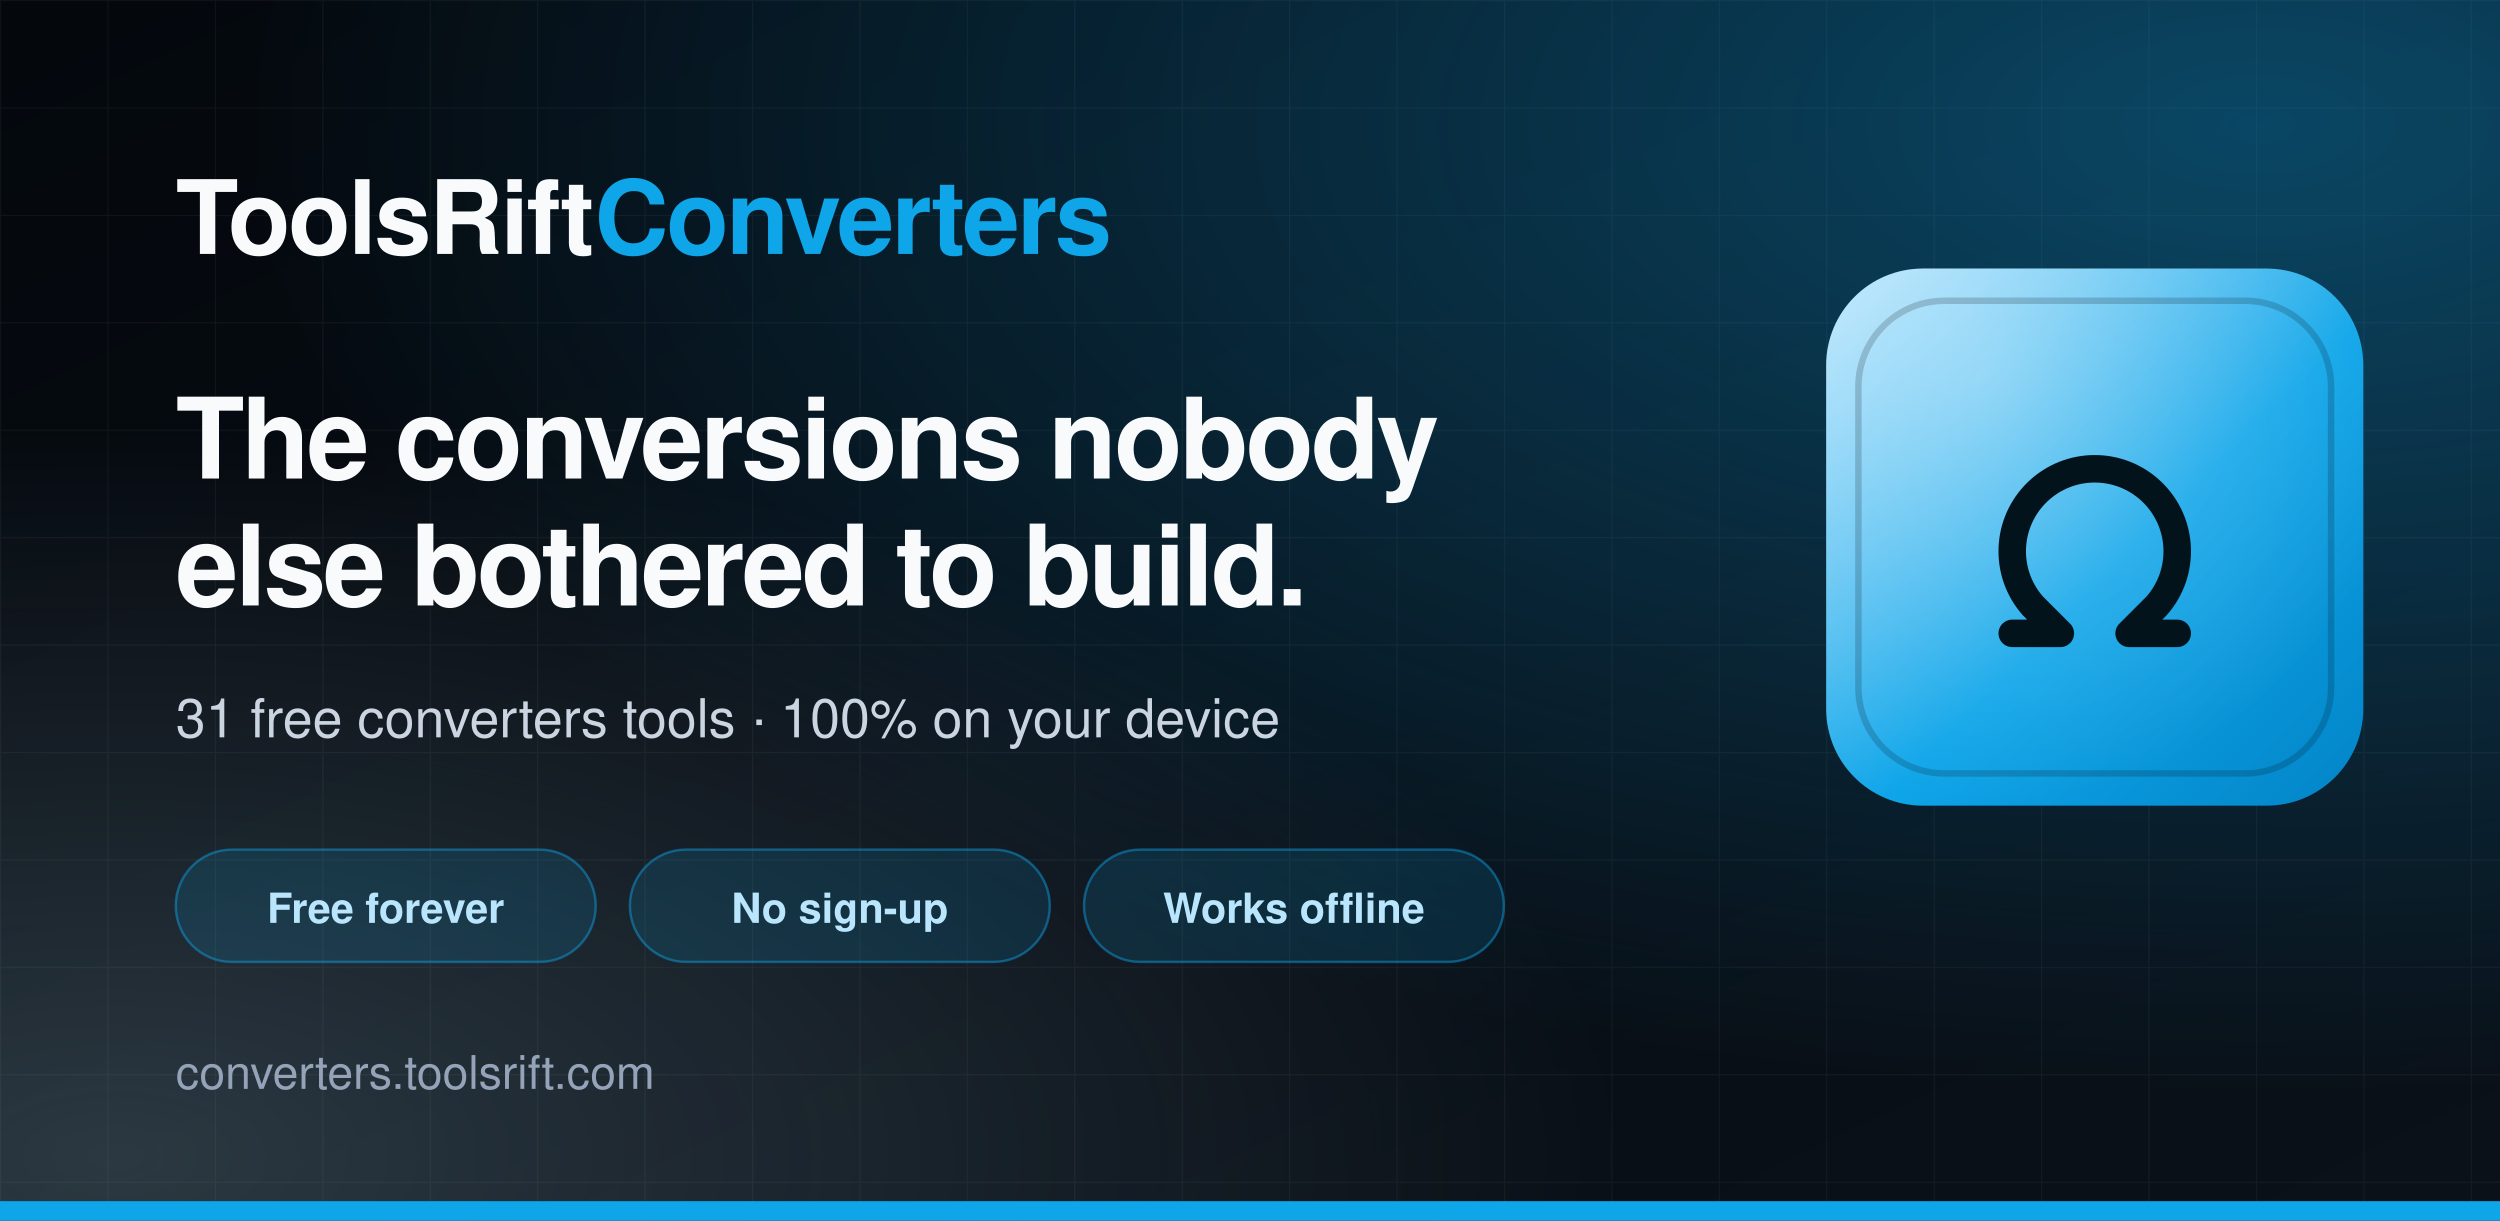
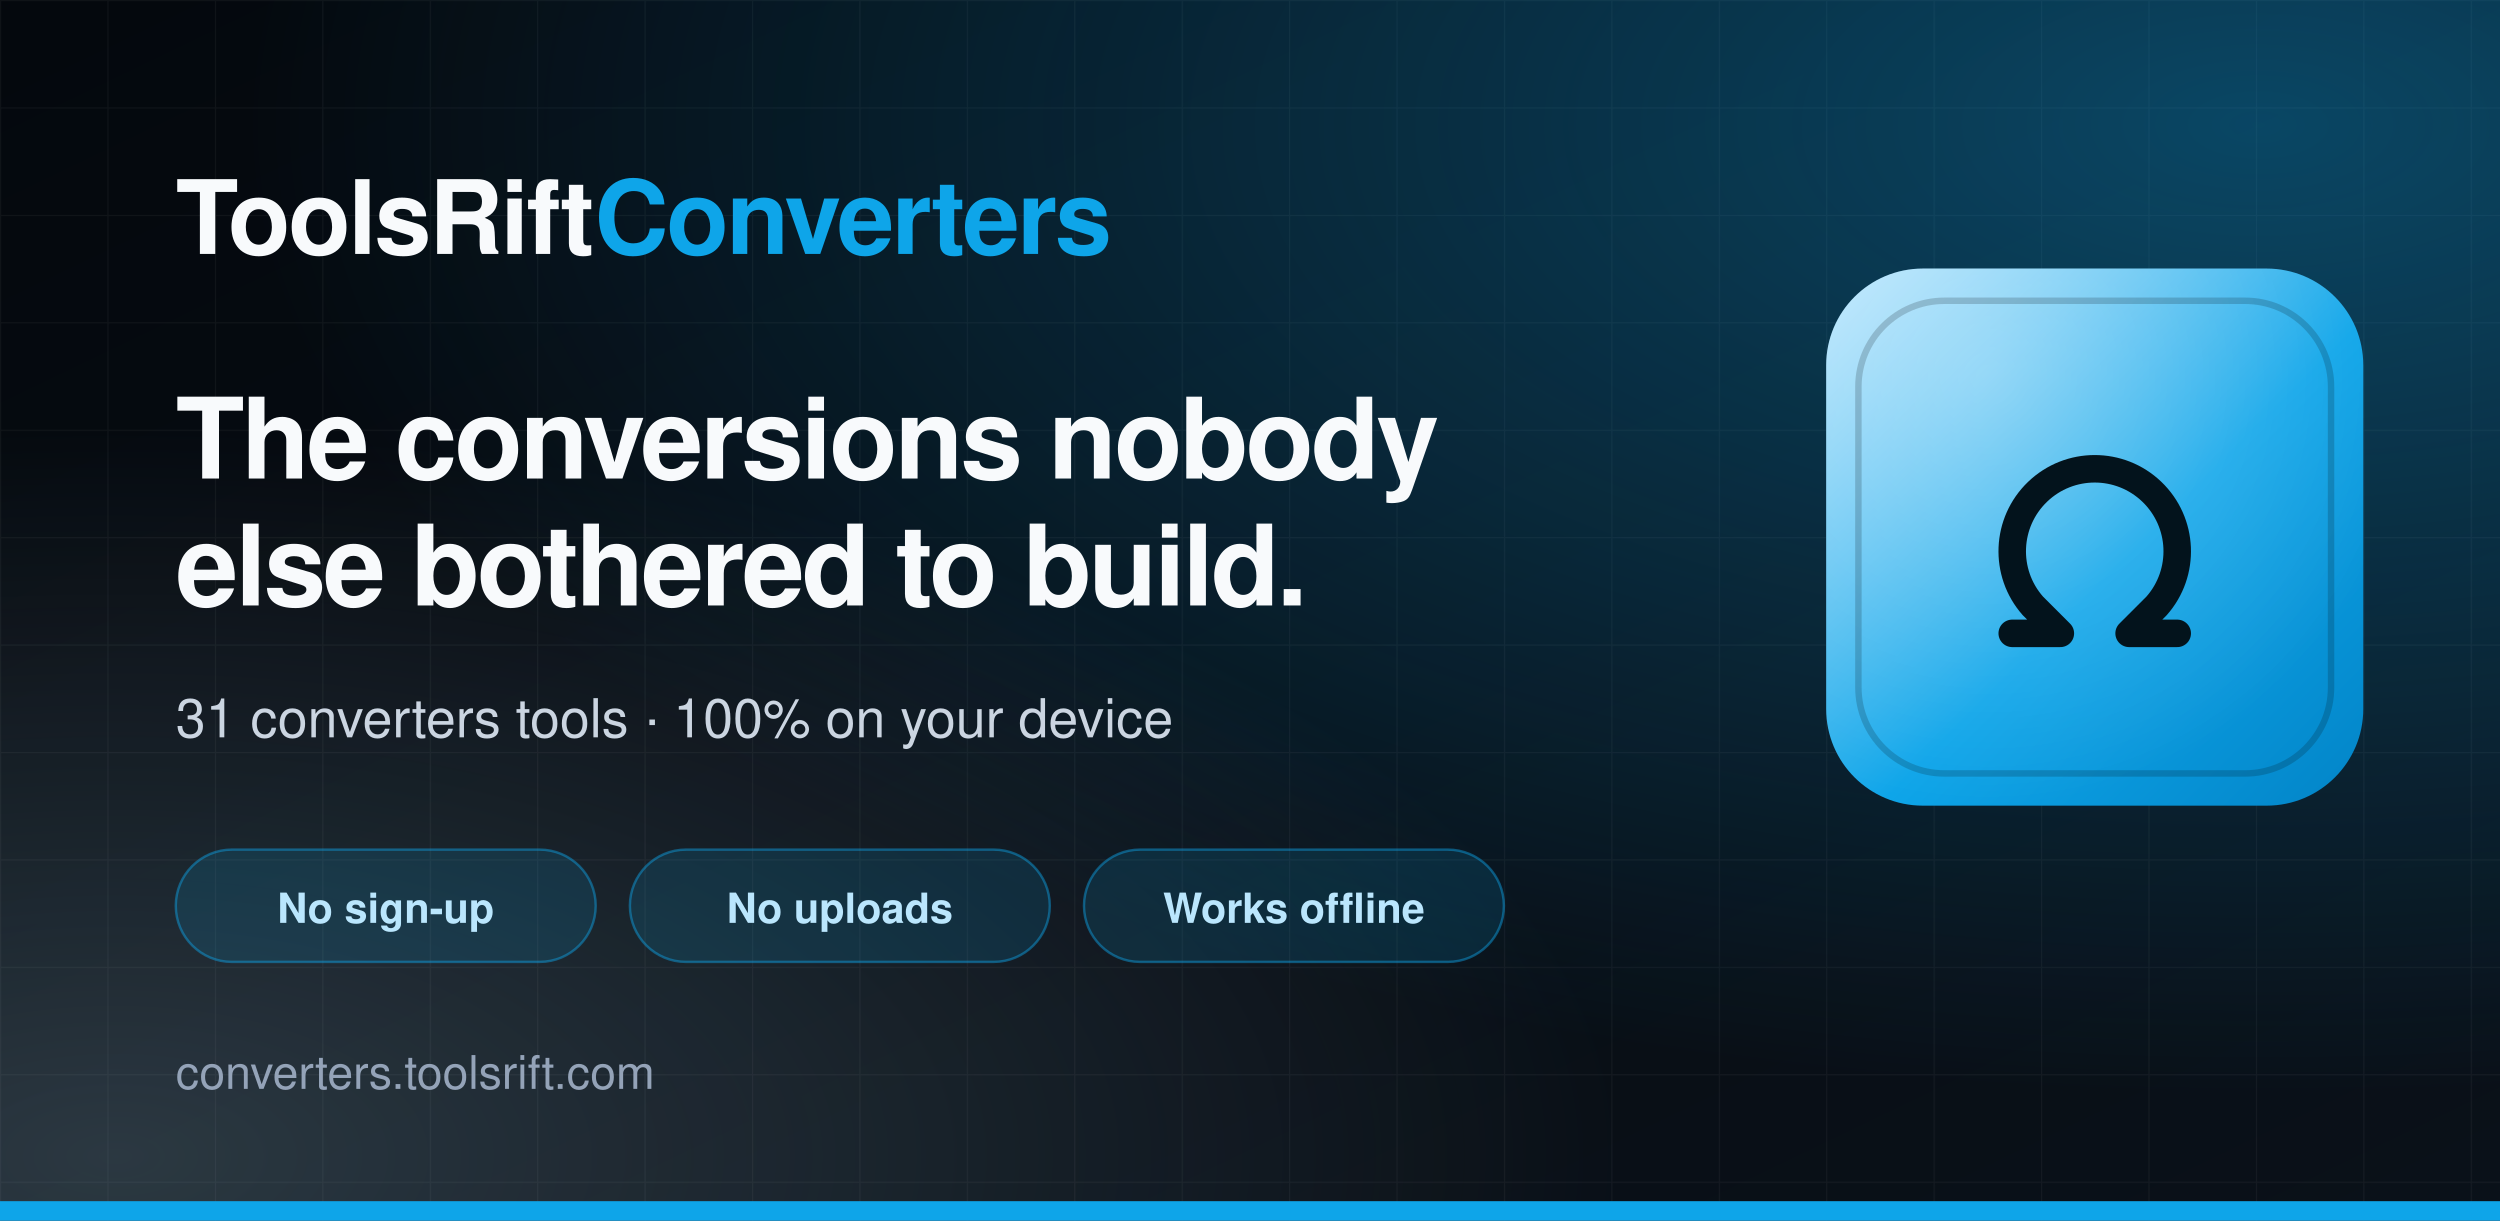
<svg xmlns="http://www.w3.org/2000/svg" viewBox="0 0 1024 500" width="1024" height="500">
  <defs>
    <linearGradient id="fbg" x1="0" y1="0" x2="1" y2="1">
      <stop offset="0" stop-color="#04080D" />
      <stop offset="1" stop-color="#0A1119" />
    </linearGradient>
    <radialGradient id="fglow" cx="0.9" cy="0.1" r="0.8">
      <stop offset="0" stop-color="#0EA5E9" stop-opacity="0.38" />
      <stop offset="1" stop-color="#0EA5E9" stop-opacity="0" />
    </radialGradient>
    <radialGradient id="fglow2" cx="0.05" cy="0.95" r="0.6">
      <stop offset="0" stop-color="#BAE6FD" stop-opacity="0.2" />
      <stop offset="1" stop-color="#BAE6FD" stop-opacity="0" />
    </radialGradient>
    <pattern id="fgrid" width="44" height="44" patternUnits="userSpaceOnUse">
      <path d="M44 0H0v44" fill="none" stroke="#fff" stroke-opacity="0.045" />
    </pattern>
  </defs>
  <rect width="1024" height="500" fill="url(#fbg)" />
  <rect width="1024" height="500" fill="url(#fgrid)" />
  <rect width="1024" height="500" fill="url(#fglow)" />
  <rect width="1024" height="500" fill="url(#fglow2)" />
  <g transform="translate(748 110)">
    <defs>
      <linearGradient id="fg-g" x1="0" y1="0" x2="1" y2="1">
        <stop offset="0" stop-color="#BAE6FD" />
        <stop offset="0.55" stop-color="#0EA5E9" />
        <stop offset="1" stop-color="#0284C7" />
      </linearGradient>
      <radialGradient id="fg-hl" cx="0.3" cy="0.2" r="0.8">
        <stop offset="0" stop-color="#fff" stop-opacity="0.28" />
        <stop offset="1" stop-color="#fff" stop-opacity="0" />
      </radialGradient>
      <clipPath id="fg-c">
        <rect width="220" height="220" rx="39.6" />
      </clipPath>
    </defs>
    <g clip-path="url(#fg-c)">
      <rect width="220" height="220" fill="url(#fg-g)" />
      <rect width="220" height="220" fill="url(#fg-hl)" />
      <rect x="13.2" y="13.2" width="193.6" height="193.6" rx="35.2" fill="none" stroke="#04080D" stroke-opacity="0.18" stroke-width="2.64" />
    </g>
    <g transform="translate(39.60 39.60) scale(1.408)" color="#03131C">
      <path d="M26 78h14l-8-8a24 24 0 1 1 36 0l-8 8h14" fill="none" stroke="currentColor" stroke-width="8" stroke-linecap="round" stroke-linejoin="round" />
    </g>
  </g>
  <text x="72" y="104" font-family="Sora, 'Segoe UI', system-ui, -apple-system, Helvetica, Arial, sans-serif" font-weight="800" font-size="42" letter-spacing="-1" fill="#F8FAFC">ToolsRift<tspan fill="#0EA5E9"> Converters</tspan>
  </text>
  <text x="72" y="196" font-family="Sora, 'Segoe UI', system-ui, -apple-system, Helvetica, Arial, sans-serif" font-weight="800" font-size="46" letter-spacing="-1.2" fill="#F8FAFC">The conversions nobody</text>
  <text x="72" y="248" font-family="Sora, 'Segoe UI', system-ui, -apple-system, Helvetica, Arial, sans-serif" font-weight="800" font-size="46" letter-spacing="-1.2" fill="#F8FAFC">else bothered to build.</text>
-   <text x="72" y="302" font-family="Sora, 'Segoe UI', system-ui, -apple-system, Helvetica, Arial, sans-serif" font-weight="500" font-size="22" fill="#CBD5E1">31 free converters tools · 100% on your device</text>
+   <text x="72" y="302" font-family="Sora, 'Segoe UI', system-ui, -apple-system, Helvetica, Arial, sans-serif" font-weight="500" font-size="22" fill="#CBD5E1">31 converters tools · 100% on your device</text>
  <g transform="translate(72 348)">
    <rect x="0" y="0" width="172" height="46" rx="23" fill="#0EA5E9" fill-opacity="0.14" stroke="#0EA5E9" stroke-opacity="0.45" />
-     <text x="86" y="30" text-anchor="middle" font-family="Sora, 'Segoe UI', system-ui, -apple-system, Helvetica, Arial, sans-serif" font-weight="700" font-size="17" fill="#BAE6FD">Free forever</text>
+     <text x="86" y="30" text-anchor="middle" font-family="Sora, 'Segoe UI', system-ui, -apple-system, Helvetica, Arial, sans-serif" font-weight="700" font-size="17" fill="#BAE6FD">No sign-up</text>
    <rect x="186" y="0" width="172" height="46" rx="23" fill="#0EA5E9" fill-opacity="0.14" stroke="#0EA5E9" stroke-opacity="0.45" />
-     <text x="272" y="30" text-anchor="middle" font-family="Sora, 'Segoe UI', system-ui, -apple-system, Helvetica, Arial, sans-serif" font-weight="700" font-size="17" fill="#BAE6FD">No sign-up</text>
+     <text x="272" y="30" text-anchor="middle" font-family="Sora, 'Segoe UI', system-ui, -apple-system, Helvetica, Arial, sans-serif" font-weight="700" font-size="17" fill="#BAE6FD">No uploads</text>
    <rect x="372" y="0" width="172" height="46" rx="23" fill="#0EA5E9" fill-opacity="0.14" stroke="#0EA5E9" stroke-opacity="0.45" />
    <text x="458" y="30" text-anchor="middle" font-family="Sora, 'Segoe UI', system-ui, -apple-system, Helvetica, Arial, sans-serif" font-weight="700" font-size="17" fill="#BAE6FD">Works offline</text>
  </g>
  <text x="72" y="446" font-family="Sora, 'Segoe UI', system-ui, -apple-system, Helvetica, Arial, sans-serif" font-weight="500" font-size="19" fill="#94A3B8">converters.toolsrift.com</text>
  <rect x="0" y="492" width="1024" height="8" fill="#0EA5E9" />
</svg>
